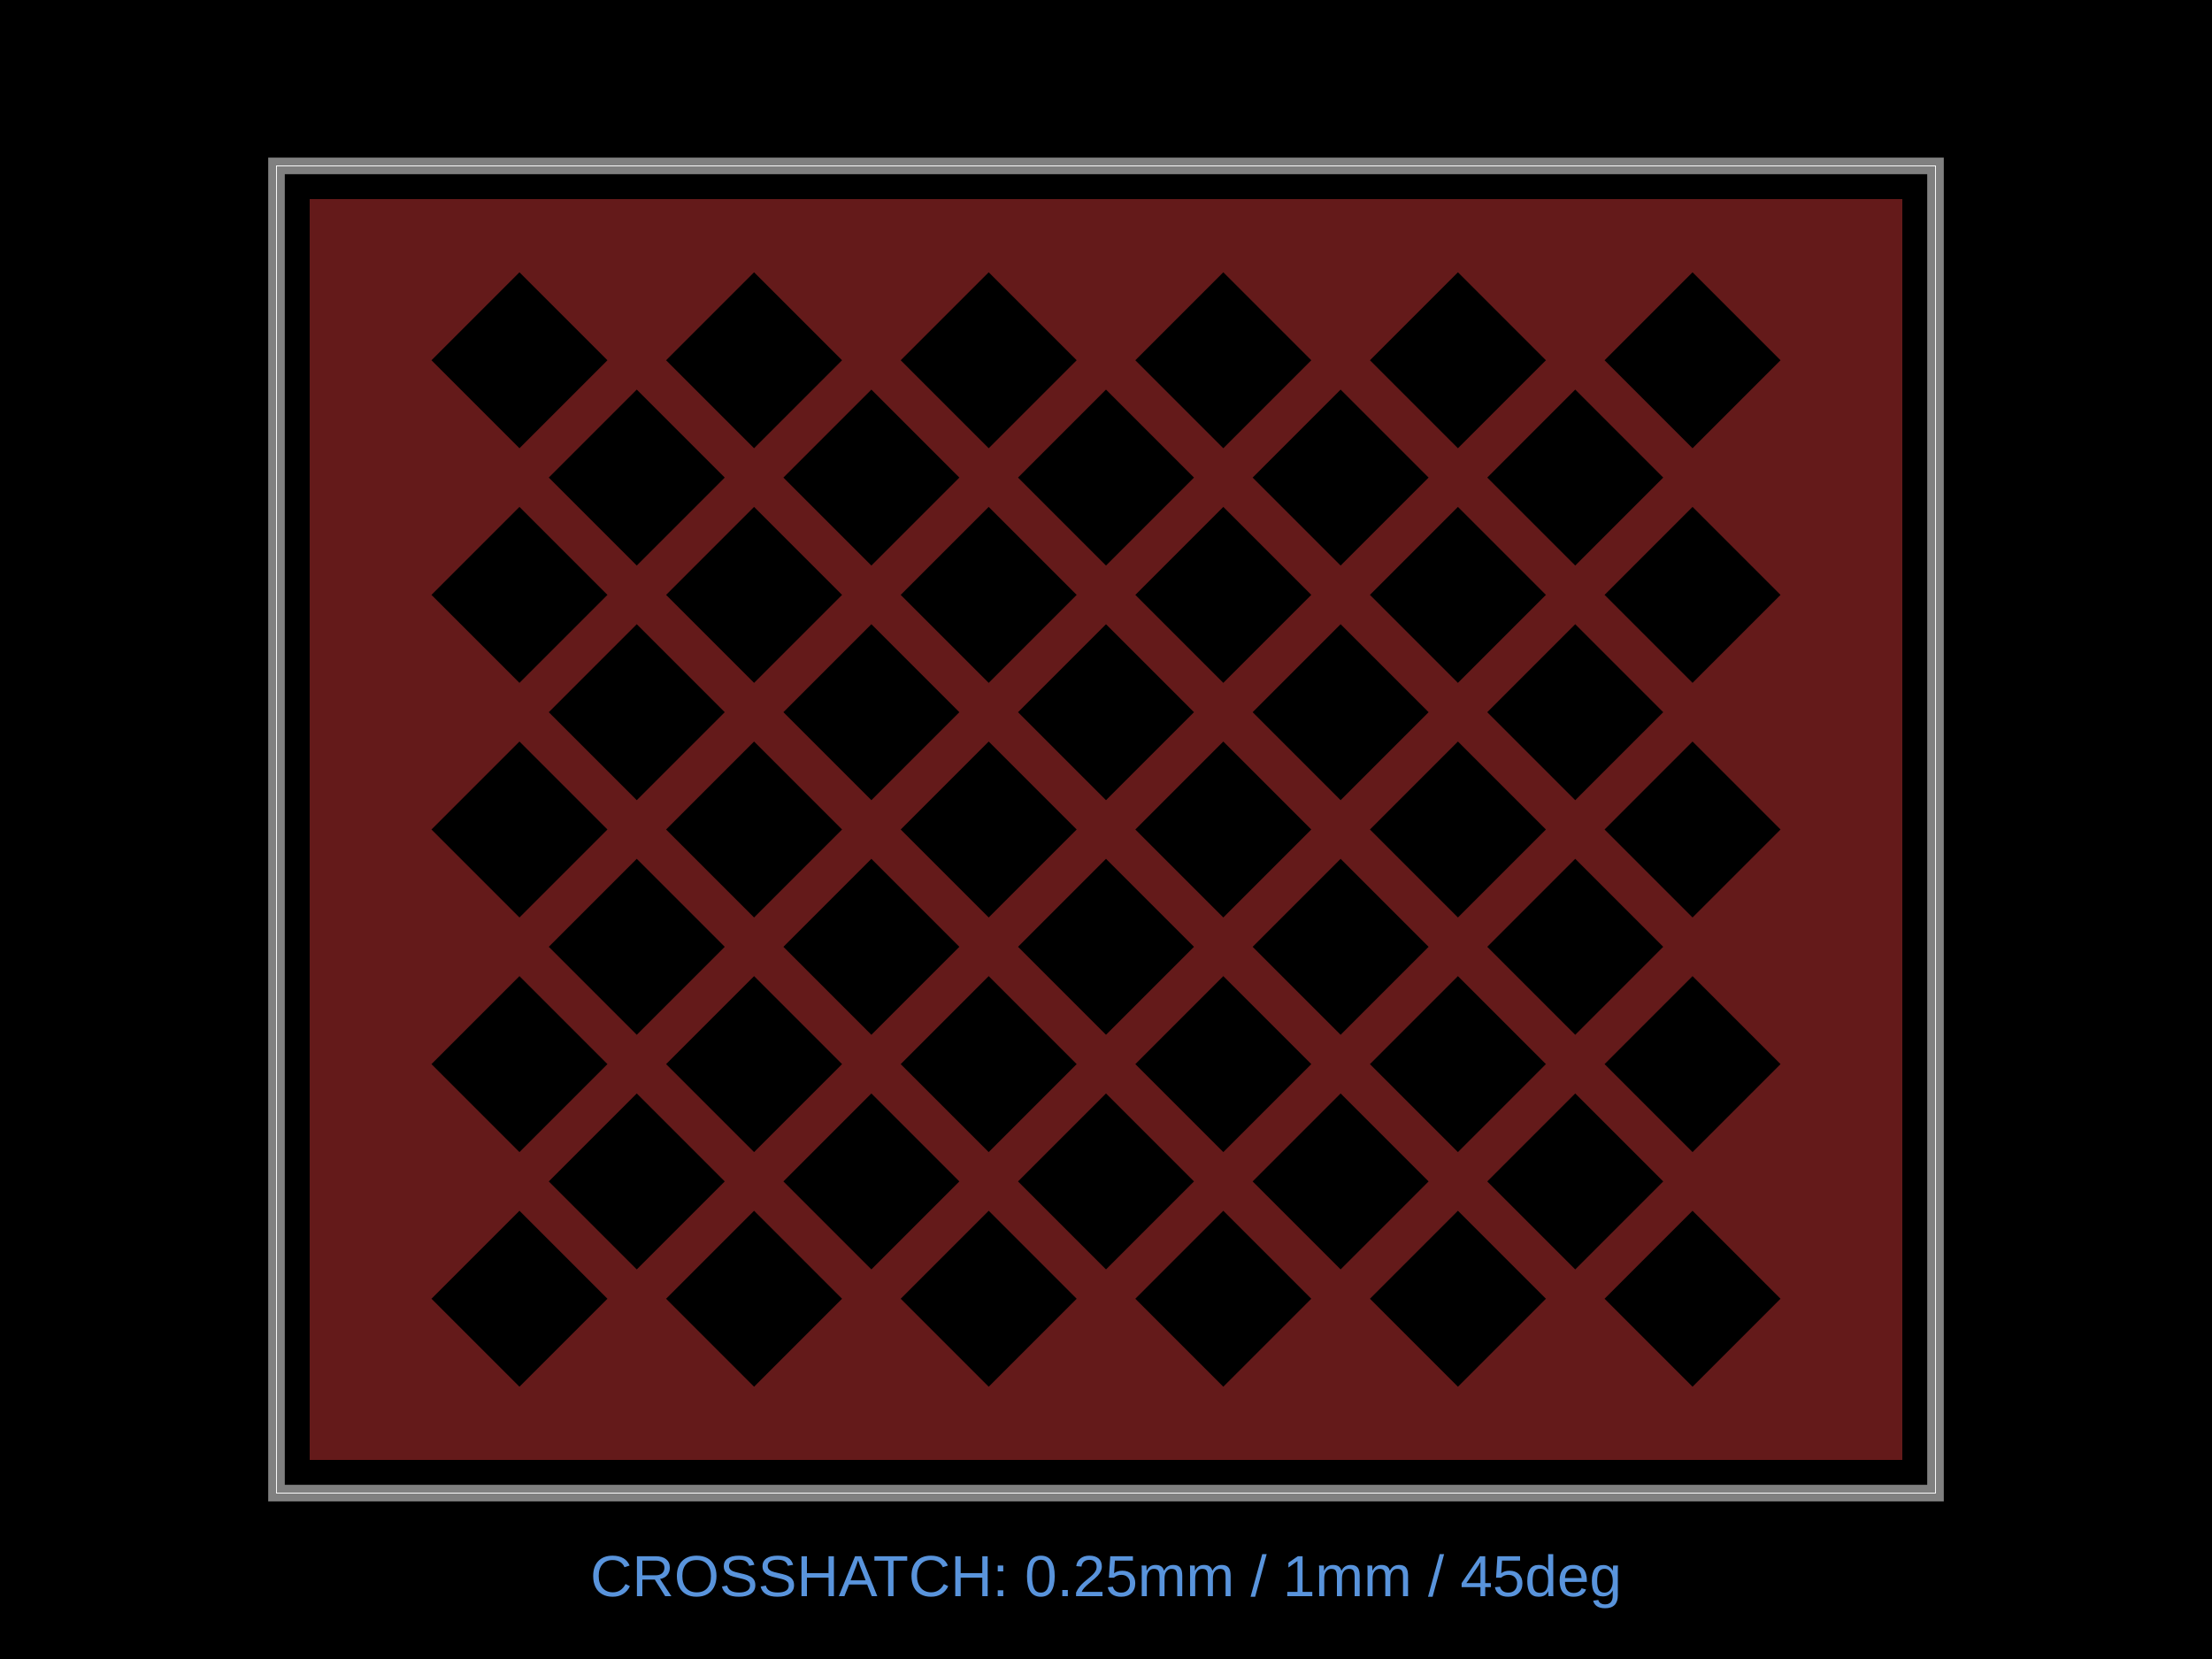
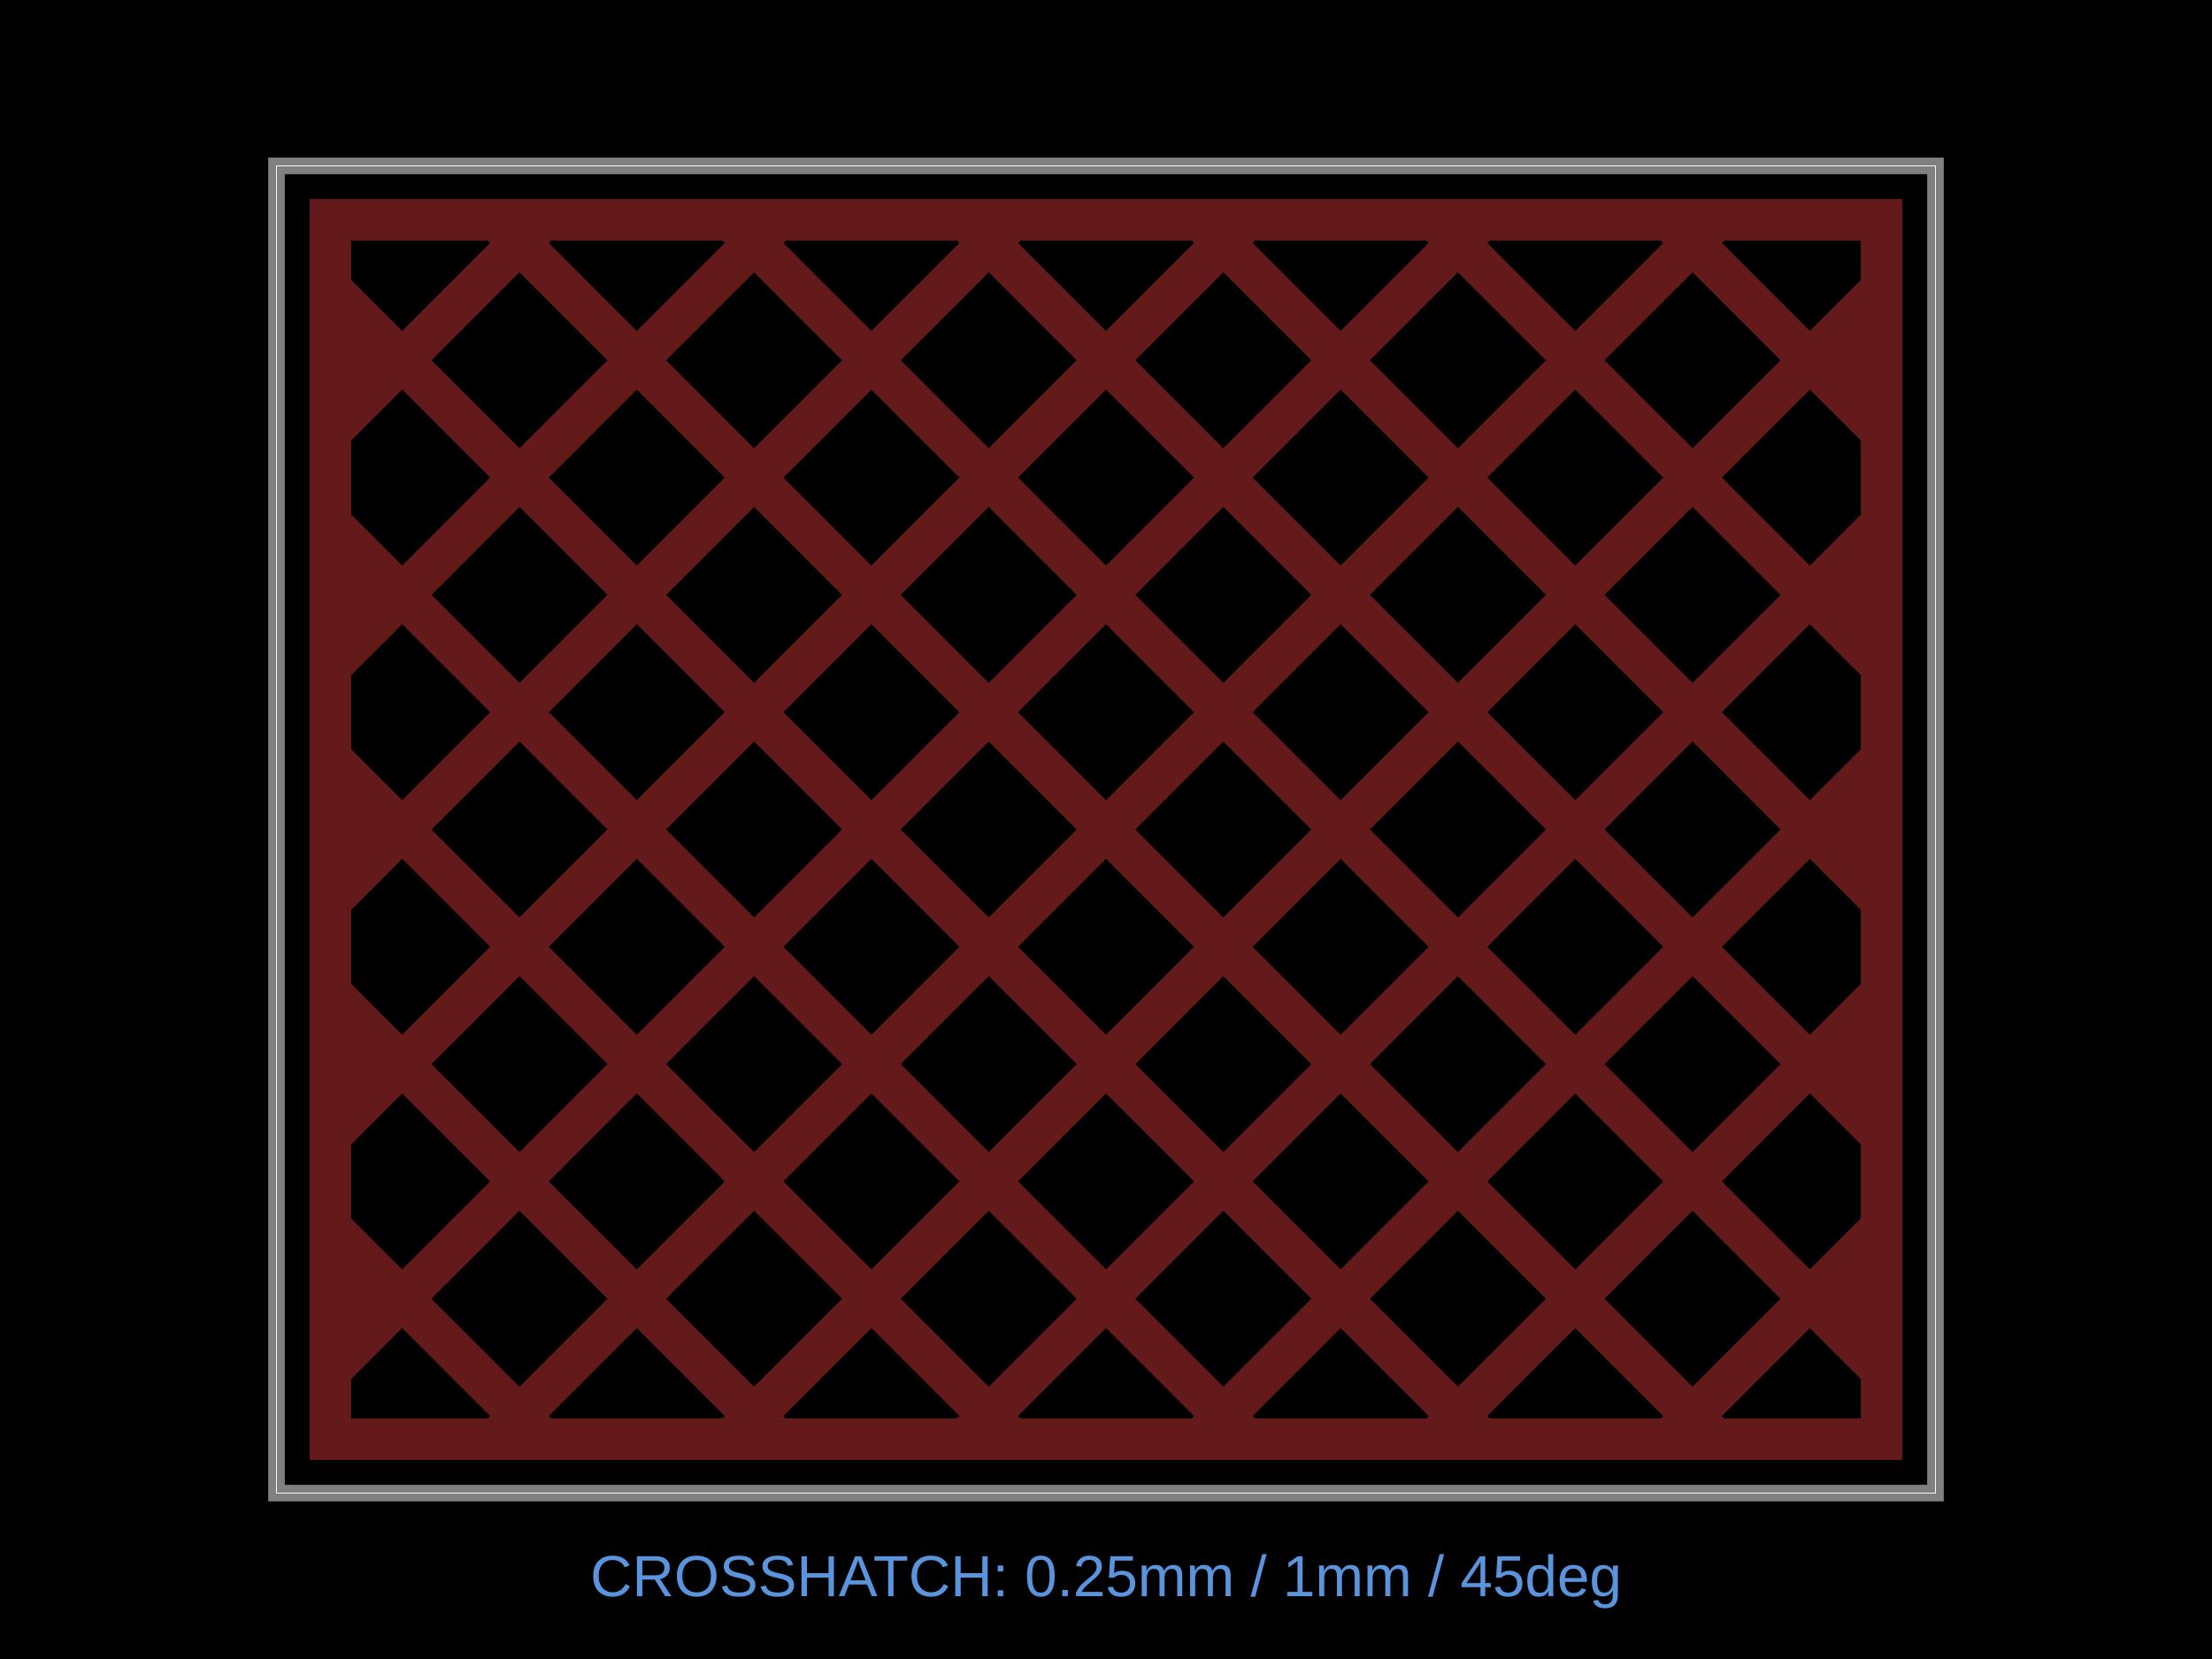
<svg xmlns="http://www.w3.org/2000/svg" width="800" height="600">
  <style />
  <rect class="boundary" x="0" y="0" fill="#000" width="800" height="600" data-type="pcb_background" data-pcb-layer="global" />
  <rect class="pcb-boundary" fill="none" stroke="#fff" stroke-width="0.3" x="100" y="60" width="600" height="480" data-type="pcb_boundary" data-pcb-layer="global" />
  <path class="pcb-board" d="M 100 540 L 700 540 L 700 60 L 100 60 Z" fill="none" stroke="rgba(255, 255, 255, 0.5)" stroke-width="6" data-type="pcb_board" data-pcb-layer="board" />
-   <path class="pcb-copper-pour pcb-copper-pour-brep" d="M 688 528 L 112 528 L 112 72 L 688 72 L 688 528 Z M 187.868 162.114 L 219.688 130.294 L 187.868 98.475 L 156.048 130.294 L 187.868 162.114 Z M 272.721 162.114 L 304.541 130.294 L 272.721 98.475 L 240.901 130.294 L 272.721 162.114 Z M 357.574 162.114 L 389.393 130.294 L 357.574 98.475 L 325.754 130.294 L 357.574 162.114 Z M 442.426 162.114 L 474.246 130.294 L 442.426 98.475 L 410.607 130.294 L 442.426 162.114 Z M 527.279 162.114 L 559.099 130.294 L 527.279 98.475 L 495.459 130.294 L 527.279 162.114 Z M 612.132 162.114 L 643.952 130.294 L 612.132 98.475 L 580.312 130.294 L 612.132 162.114 Z M 230.294 204.541 L 262.114 172.721 L 230.294 140.901 L 198.475 172.721 L 230.294 204.541 Z M 315.147 204.541 L 346.967 172.721 L 315.147 140.901 L 283.327 172.721 L 315.147 204.541 Z M 400 204.541 L 431.82 172.721 L 400 140.901 L 368.18 172.721 L 400 204.541 Z M 484.853 204.541 L 516.673 172.721 L 484.853 140.901 L 453.033 172.721 L 484.853 204.541 Z M 569.706 204.541 L 601.525 172.721 L 569.706 140.901 L 537.886 172.721 L 569.706 204.541 Z M 187.868 246.967 L 219.688 215.147 L 187.868 183.327 L 156.048 215.147 L 187.868 246.967 Z M 272.721 246.967 L 304.541 215.147 L 272.721 183.327 L 240.901 215.147 L 272.721 246.967 Z M 357.574 246.967 L 389.393 215.147 L 357.574 183.327 L 325.754 215.147 L 357.574 246.967 Z M 442.426 246.967 L 474.246 215.147 L 442.426 183.327 L 410.607 215.147 L 442.426 246.967 Z M 527.279 246.967 L 559.099 215.147 L 527.279 183.327 L 495.459 215.147 L 527.279 246.967 Z M 612.132 246.967 L 643.952 215.147 L 612.132 183.327 L 580.312 215.147 L 612.132 246.967 Z M 230.294 289.393 L 262.114 257.574 L 230.294 225.754 L 198.475 257.574 L 230.294 289.393 Z M 315.147 289.393 L 346.967 257.574 L 315.147 225.754 L 283.327 257.574 L 315.147 289.393 Z M 400 289.393 L 431.82 257.574 L 400 225.754 L 368.18 257.574 L 400 289.393 Z M 484.853 289.393 L 516.673 257.574 L 484.853 225.754 L 453.033 257.574 L 484.853 289.393 Z M 569.706 289.393 L 601.525 257.574 L 569.706 225.754 L 537.886 257.574 L 569.706 289.393 Z M 187.868 331.82 L 219.688 300 L 187.868 268.18 L 156.048 300 L 187.868 331.82 Z M 272.721 331.82 L 304.541 300 L 272.721 268.18 L 240.901 300 L 272.721 331.82 Z M 357.574 331.82 L 389.393 300 L 357.574 268.18 L 325.754 300 L 357.574 331.82 Z M 442.426 331.82 L 474.246 300 L 442.426 268.18 L 410.607 300 L 442.426 331.82 Z M 527.279 331.82 L 559.099 300 L 527.279 268.18 L 495.459 300 L 527.279 331.82 Z M 612.132 331.82 L 643.952 300 L 612.132 268.18 L 580.312 300 L 612.132 331.82 Z M 230.294 374.246 L 262.114 342.426 L 230.294 310.607 L 198.475 342.426 L 230.294 374.246 Z M 315.147 374.246 L 346.967 342.426 L 315.147 310.607 L 283.327 342.426 L 315.147 374.246 Z M 400 374.246 L 431.82 342.426 L 400 310.607 L 368.18 342.426 L 400 374.246 Z M 484.853 374.246 L 516.673 342.426 L 484.853 310.607 L 453.033 342.426 L 484.853 374.246 Z M 569.706 374.246 L 601.525 342.426 L 569.706 310.607 L 537.886 342.426 L 569.706 374.246 Z M 187.868 416.673 L 219.688 384.853 L 187.868 353.033 L 156.048 384.853 L 187.868 416.673 Z M 272.721 416.673 L 304.541 384.853 L 272.721 353.033 L 240.901 384.853 L 272.721 416.673 Z M 357.574 416.673 L 389.393 384.853 L 357.574 353.033 L 325.754 384.853 L 357.574 416.673 Z M 442.426 416.673 L 474.246 384.853 L 442.426 353.033 L 410.607 384.853 L 442.426 416.673 Z M 527.279 416.673 L 559.099 384.853 L 527.279 353.033 L 495.459 384.853 L 527.279 416.673 Z M 612.132 416.673 L 643.952 384.853 L 612.132 353.033 L 580.312 384.853 L 612.132 416.673 Z M 230.294 459.099 L 262.114 427.279 L 230.294 395.459 L 198.475 427.279 L 230.294 459.099 Z M 315.147 459.099 L 346.967 427.279 L 315.147 395.459 L 283.327 427.279 L 315.147 459.099 Z M 400 459.099 L 431.82 427.279 L 400 395.459 L 368.18 427.279 L 400 459.099 Z M 484.853 459.099 L 516.673 427.279 L 484.853 395.459 L 453.033 427.279 L 484.853 459.099 Z M 569.706 459.099 L 601.525 427.279 L 569.706 395.459 L 537.886 427.279 L 569.706 459.099 Z M 187.868 501.525 L 219.688 469.706 L 187.868 437.886 L 156.048 469.706 L 187.868 501.525 Z M 272.721 501.525 L 304.541 469.706 L 272.721 437.886 L 240.901 469.706 L 272.721 501.525 Z M 357.574 501.525 L 389.393 469.706 L 357.574 437.886 L 325.754 469.706 L 357.574 501.525 Z M 442.426 501.525 L 474.246 469.706 L 442.426 437.886 L 410.607 469.706 L 442.426 501.525 Z M 527.279 501.525 L 559.099 469.706 L 527.279 437.886 L 495.459 469.706 L 527.279 501.525 Z M 612.132 501.525 L 643.952 469.706 L 612.132 437.886 L 580.312 469.706 L 612.132 501.525 Z" fill="rgb(200, 52, 52)" fill-rule="evenodd" fill-opacity="0.5" data-type="pcb_copper_pour" data-pcb-layer="top" />
+   <path class="pcb-copper-pour pcb-copper-pour-brep" d="M 688 528 L 112 528 L 112 72 L 688 72 L 688 528 Z M 145.442 119.688 L 177.261 87.868 L 176.393 87 L 127 87 L 127 101.246 L 145.442 119.688 Z M 230.294 119.688 L 262.114 87.868 L 261.246 87 L 199.343 87 L 198.475 87.868 L 230.294 119.688 Z M 315.147 119.688 L 346.967 87.868 L 346.099 87 L 284.195 87 L 283.327 87.868 L 315.147 119.688 Z M 400 119.688 L 431.82 87.868 L 430.952 87 L 369.048 87 L 368.18 87.868 L 400 119.688 Z M 484.853 119.688 L 516.673 87.868 L 515.805 87 L 453.901 87 L 453.033 87.868 L 484.853 119.688 Z M 569.706 119.688 L 601.525 87.868 L 600.657 87 L 538.754 87 L 537.886 87.868 L 569.706 119.688 Z M 654.558 119.688 L 673 101.246 L 673 87 L 623.607 87 L 622.739 87.868 L 654.558 119.688 Z M 187.868 162.114 L 219.688 130.294 L 187.868 98.475 L 156.048 130.294 L 187.868 162.114 Z M 272.721 162.114 L 304.541 130.294 L 272.721 98.475 L 240.901 130.294 L 272.721 162.114 Z M 357.574 162.114 L 389.393 130.294 L 357.574 98.475 L 325.754 130.294 L 357.574 162.114 Z M 442.426 162.114 L 474.246 130.294 L 442.426 98.475 L 410.607 130.294 L 442.426 162.114 Z M 527.279 162.114 L 559.099 130.294 L 527.279 98.475 L 495.459 130.294 L 527.279 162.114 Z M 612.132 162.114 L 643.952 130.294 L 612.132 98.475 L 580.312 130.294 L 612.132 162.114 Z M 145.442 204.541 L 177.261 172.721 L 145.442 140.901 L 127 159.343 L 127 186.099 L 145.442 204.541 Z M 230.294 204.541 L 262.114 172.721 L 230.294 140.901 L 198.475 172.721 L 230.294 204.541 Z M 315.147 204.541 L 346.967 172.721 L 315.147 140.901 L 283.327 172.721 L 315.147 204.541 Z M 400 204.541 L 431.82 172.721 L 400 140.901 L 368.18 172.721 L 400 204.541 Z M 484.853 204.541 L 516.673 172.721 L 484.853 140.901 L 453.033 172.721 L 484.853 204.541 Z M 569.706 204.541 L 601.525 172.721 L 569.706 140.901 L 537.886 172.721 L 569.706 204.541 Z M 654.558 204.541 L 673 186.099 L 673 159.343 L 654.558 140.901 L 622.739 172.721 L 654.558 204.541 Z M 187.868 246.967 L 219.688 215.147 L 187.868 183.327 L 156.048 215.147 L 187.868 246.967 Z M 272.721 246.967 L 304.541 215.147 L 272.721 183.327 L 240.901 215.147 L 272.721 246.967 Z M 357.574 246.967 L 389.393 215.147 L 357.574 183.327 L 325.754 215.147 L 357.574 246.967 Z M 442.426 246.967 L 474.246 215.147 L 442.426 183.327 L 410.607 215.147 L 442.426 246.967 Z M 527.279 246.967 L 559.099 215.147 L 527.279 183.327 L 495.459 215.147 L 527.279 246.967 Z M 612.132 246.967 L 643.952 215.147 L 612.132 183.327 L 580.312 215.147 L 612.132 246.967 Z M 145.442 289.393 L 177.261 257.574 L 145.442 225.754 L 127 244.195 L 127 270.952 L 145.442 289.393 Z M 230.294 289.393 L 262.114 257.574 L 230.294 225.754 L 198.475 257.574 L 230.294 289.393 Z M 315.147 289.393 L 346.967 257.574 L 315.147 225.754 L 283.327 257.574 L 315.147 289.393 Z M 400 289.393 L 431.82 257.574 L 400 225.754 L 368.18 257.574 L 400 289.393 Z M 484.853 289.393 L 516.673 257.574 L 484.853 225.754 L 453.033 257.574 L 484.853 289.393 Z M 569.706 289.393 L 601.525 257.574 L 569.706 225.754 L 537.886 257.574 L 569.706 289.393 Z M 654.558 289.393 L 673 270.952 L 673 244.195 L 654.558 225.754 L 622.739 257.574 L 654.558 289.393 Z M 187.868 331.82 L 219.688 300 L 187.868 268.18 L 156.048 300 L 187.868 331.82 Z M 272.721 331.82 L 304.541 300 L 272.721 268.18 L 240.901 300 L 272.721 331.82 Z M 357.574 331.82 L 389.393 300 L 357.574 268.18 L 325.754 300 L 357.574 331.82 Z M 442.426 331.82 L 474.246 300 L 442.426 268.18 L 410.607 300 L 442.426 331.82 Z M 527.279 331.82 L 559.099 300 L 527.279 268.18 L 495.459 300 L 527.279 331.82 Z M 612.132 331.82 L 643.952 300 L 612.132 268.18 L 580.312 300 L 612.132 331.82 Z M 145.442 374.246 L 177.261 342.426 L 145.442 310.607 L 127 329.048 L 127 355.805 L 145.442 374.246 Z M 230.294 374.246 L 262.114 342.426 L 230.294 310.607 L 198.475 342.426 L 230.294 374.246 Z M 315.147 374.246 L 346.967 342.426 L 315.147 310.607 L 283.327 342.426 L 315.147 374.246 Z M 400 374.246 L 431.82 342.426 L 400 310.607 L 368.18 342.426 L 400 374.246 Z M 484.853 374.246 L 516.673 342.426 L 484.853 310.607 L 453.033 342.426 L 484.853 374.246 Z M 569.706 374.246 L 601.525 342.426 L 569.706 310.607 L 537.886 342.426 L 569.706 374.246 Z M 654.558 374.246 L 673 355.805 L 673 329.048 L 654.558 310.607 L 622.739 342.426 L 654.558 374.246 Z M 187.868 416.673 L 219.688 384.853 L 187.868 353.033 L 156.048 384.853 L 187.868 416.673 Z M 272.721 416.673 L 304.541 384.853 L 272.721 353.033 L 240.901 384.853 L 272.721 416.673 Z M 357.574 416.673 L 389.393 384.853 L 357.574 353.033 L 325.754 384.853 L 357.574 416.673 Z M 442.426 416.673 L 474.246 384.853 L 442.426 353.033 L 410.607 384.853 L 442.426 416.673 Z M 527.279 416.673 L 559.099 384.853 L 527.279 353.033 L 495.459 384.853 L 527.279 416.673 Z M 612.132 416.673 L 643.952 384.853 L 612.132 353.033 L 580.312 384.853 L 612.132 416.673 Z M 145.442 459.099 L 177.261 427.279 L 145.442 395.459 L 127 413.901 L 127 440.657 L 145.442 459.099 Z M 230.294 459.099 L 262.114 427.279 L 230.294 395.459 L 198.475 427.279 L 230.294 459.099 Z M 315.147 459.099 L 346.967 427.279 L 315.147 395.459 L 283.327 427.279 L 315.147 459.099 Z M 400 459.099 L 431.82 427.279 L 400 395.459 L 368.18 427.279 L 400 459.099 Z M 484.853 459.099 L 516.673 427.279 L 484.853 395.459 L 453.033 427.279 L 484.853 459.099 Z M 569.706 459.099 L 601.525 427.279 L 569.706 395.459 L 537.886 427.279 L 569.706 459.099 Z M 654.558 459.099 L 673 440.657 L 673 413.901 L 654.558 395.459 L 622.739 427.279 L 654.558 459.099 Z M 187.868 501.525 L 219.688 469.706 L 187.868 437.886 L 156.048 469.706 L 187.868 501.525 Z M 272.721 501.525 L 304.541 469.706 L 272.721 437.886 L 240.901 469.706 L 272.721 501.525 Z M 357.574 501.525 L 389.393 469.706 L 357.574 437.886 L 325.754 469.706 L 357.574 501.525 Z M 442.426 501.525 L 474.246 469.706 L 442.426 437.886 L 410.607 469.706 L 442.426 501.525 Z M 527.279 501.525 L 559.099 469.706 L 527.279 437.886 L 495.459 469.706 L 527.279 501.525 Z M 612.132 501.525 L 643.952 469.706 L 612.132 437.886 L 580.312 469.706 L 612.132 501.525 Z M 127 513 L 176.393 513 L 177.261 512.132 L 145.442 480.312 L 127 498.754 L 127 513 Z M 199.343 513 L 261.246 513 L 262.114 512.132 L 230.294 480.312 L 198.475 512.132 L 199.343 513 Z M 284.195 513 L 346.099 513 L 346.967 512.132 L 315.147 480.312 L 283.327 512.132 L 284.195 513 Z M 369.048 513 L 430.952 513 L 431.82 512.132 L 400 480.312 L 368.18 512.132 L 369.048 513 Z M 453.901 513 L 515.805 513 L 516.673 512.132 L 484.853 480.312 L 453.033 512.132 L 453.901 513 Z M 538.754 513 L 600.657 513 L 601.525 512.132 L 569.706 480.312 L 537.886 512.132 L 538.754 513 Z M 623.607 513 L 673 513 L 673 498.754 L 654.558 480.312 L 622.739 512.132 L 623.607 513 Z" fill="rgb(200, 52, 52)" fill-rule="evenodd" fill-opacity="0.5" data-type="pcb_copper_pour" data-pcb-layer="top" />
  <text x="400" y="570" fill="rgb(89, 148, 220)" font-family="Arial, sans-serif" font-size="21" text-anchor="middle" dominant-baseline="central" class="pcb-note-text" data-type="pcb_note_text" data-pcb-note-text-id="label" data-pcb-layer="overlay">CROSSHATCH: 0.25mm / 1mm / 45deg</text>
</svg>
